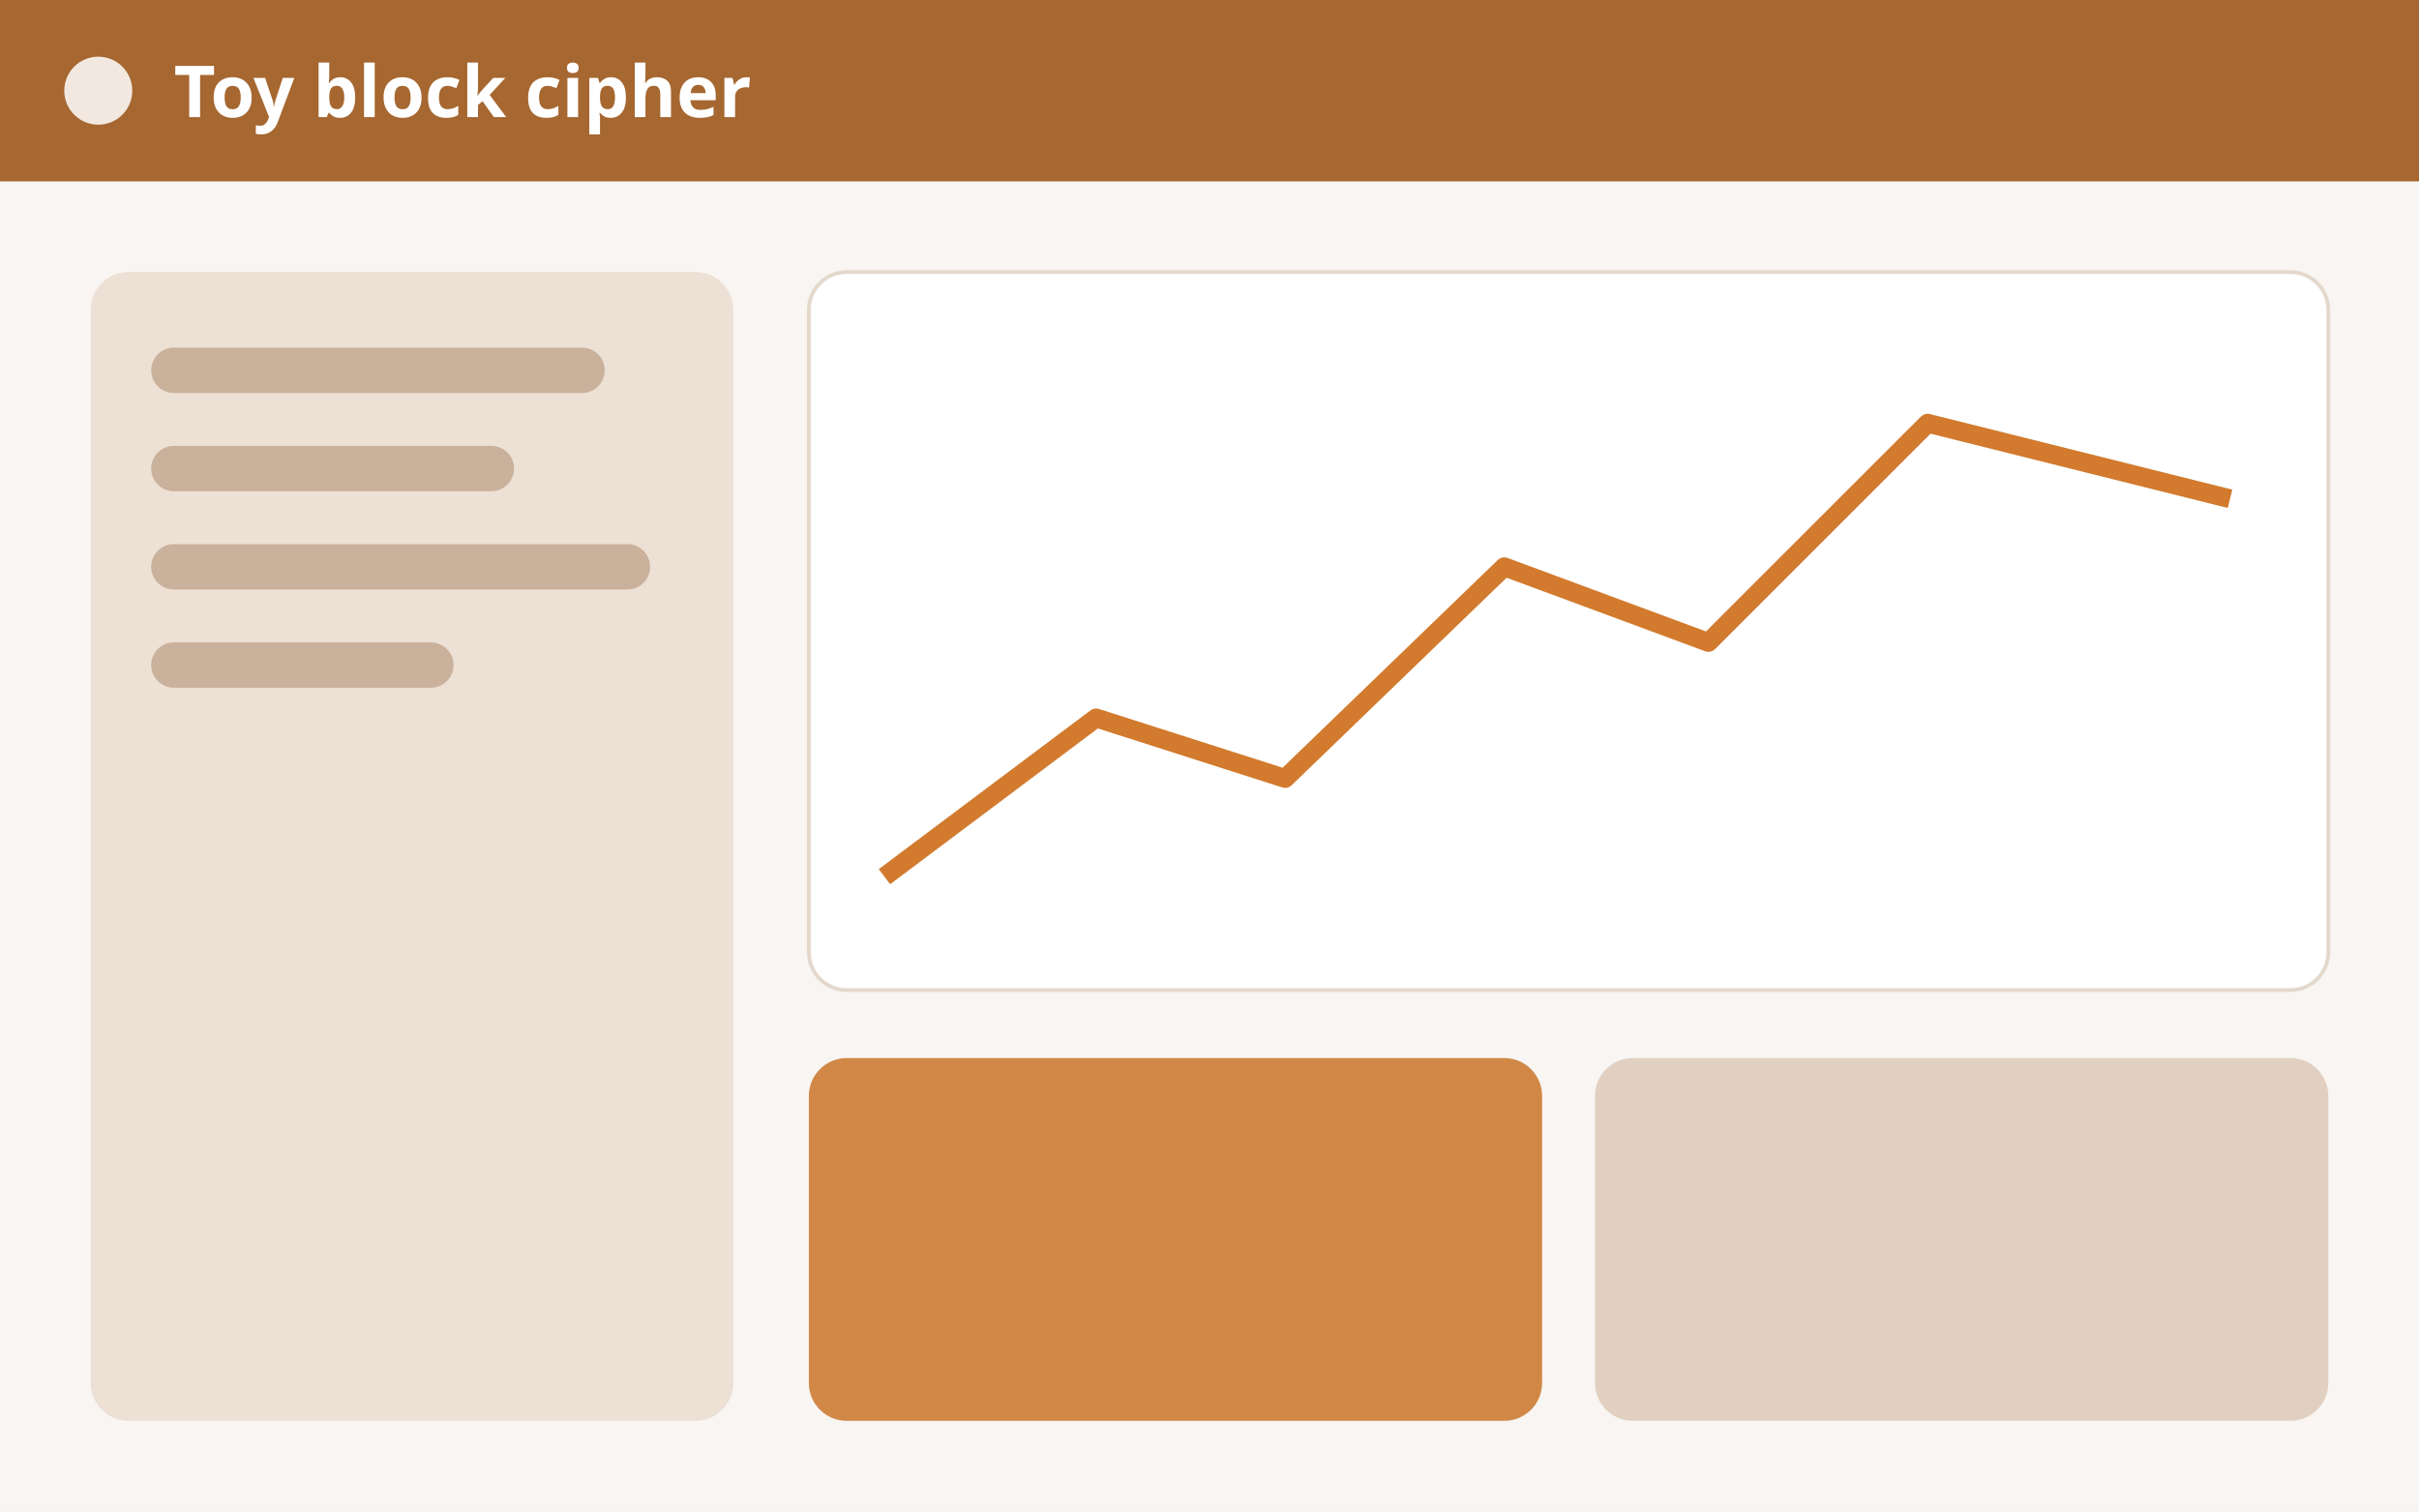
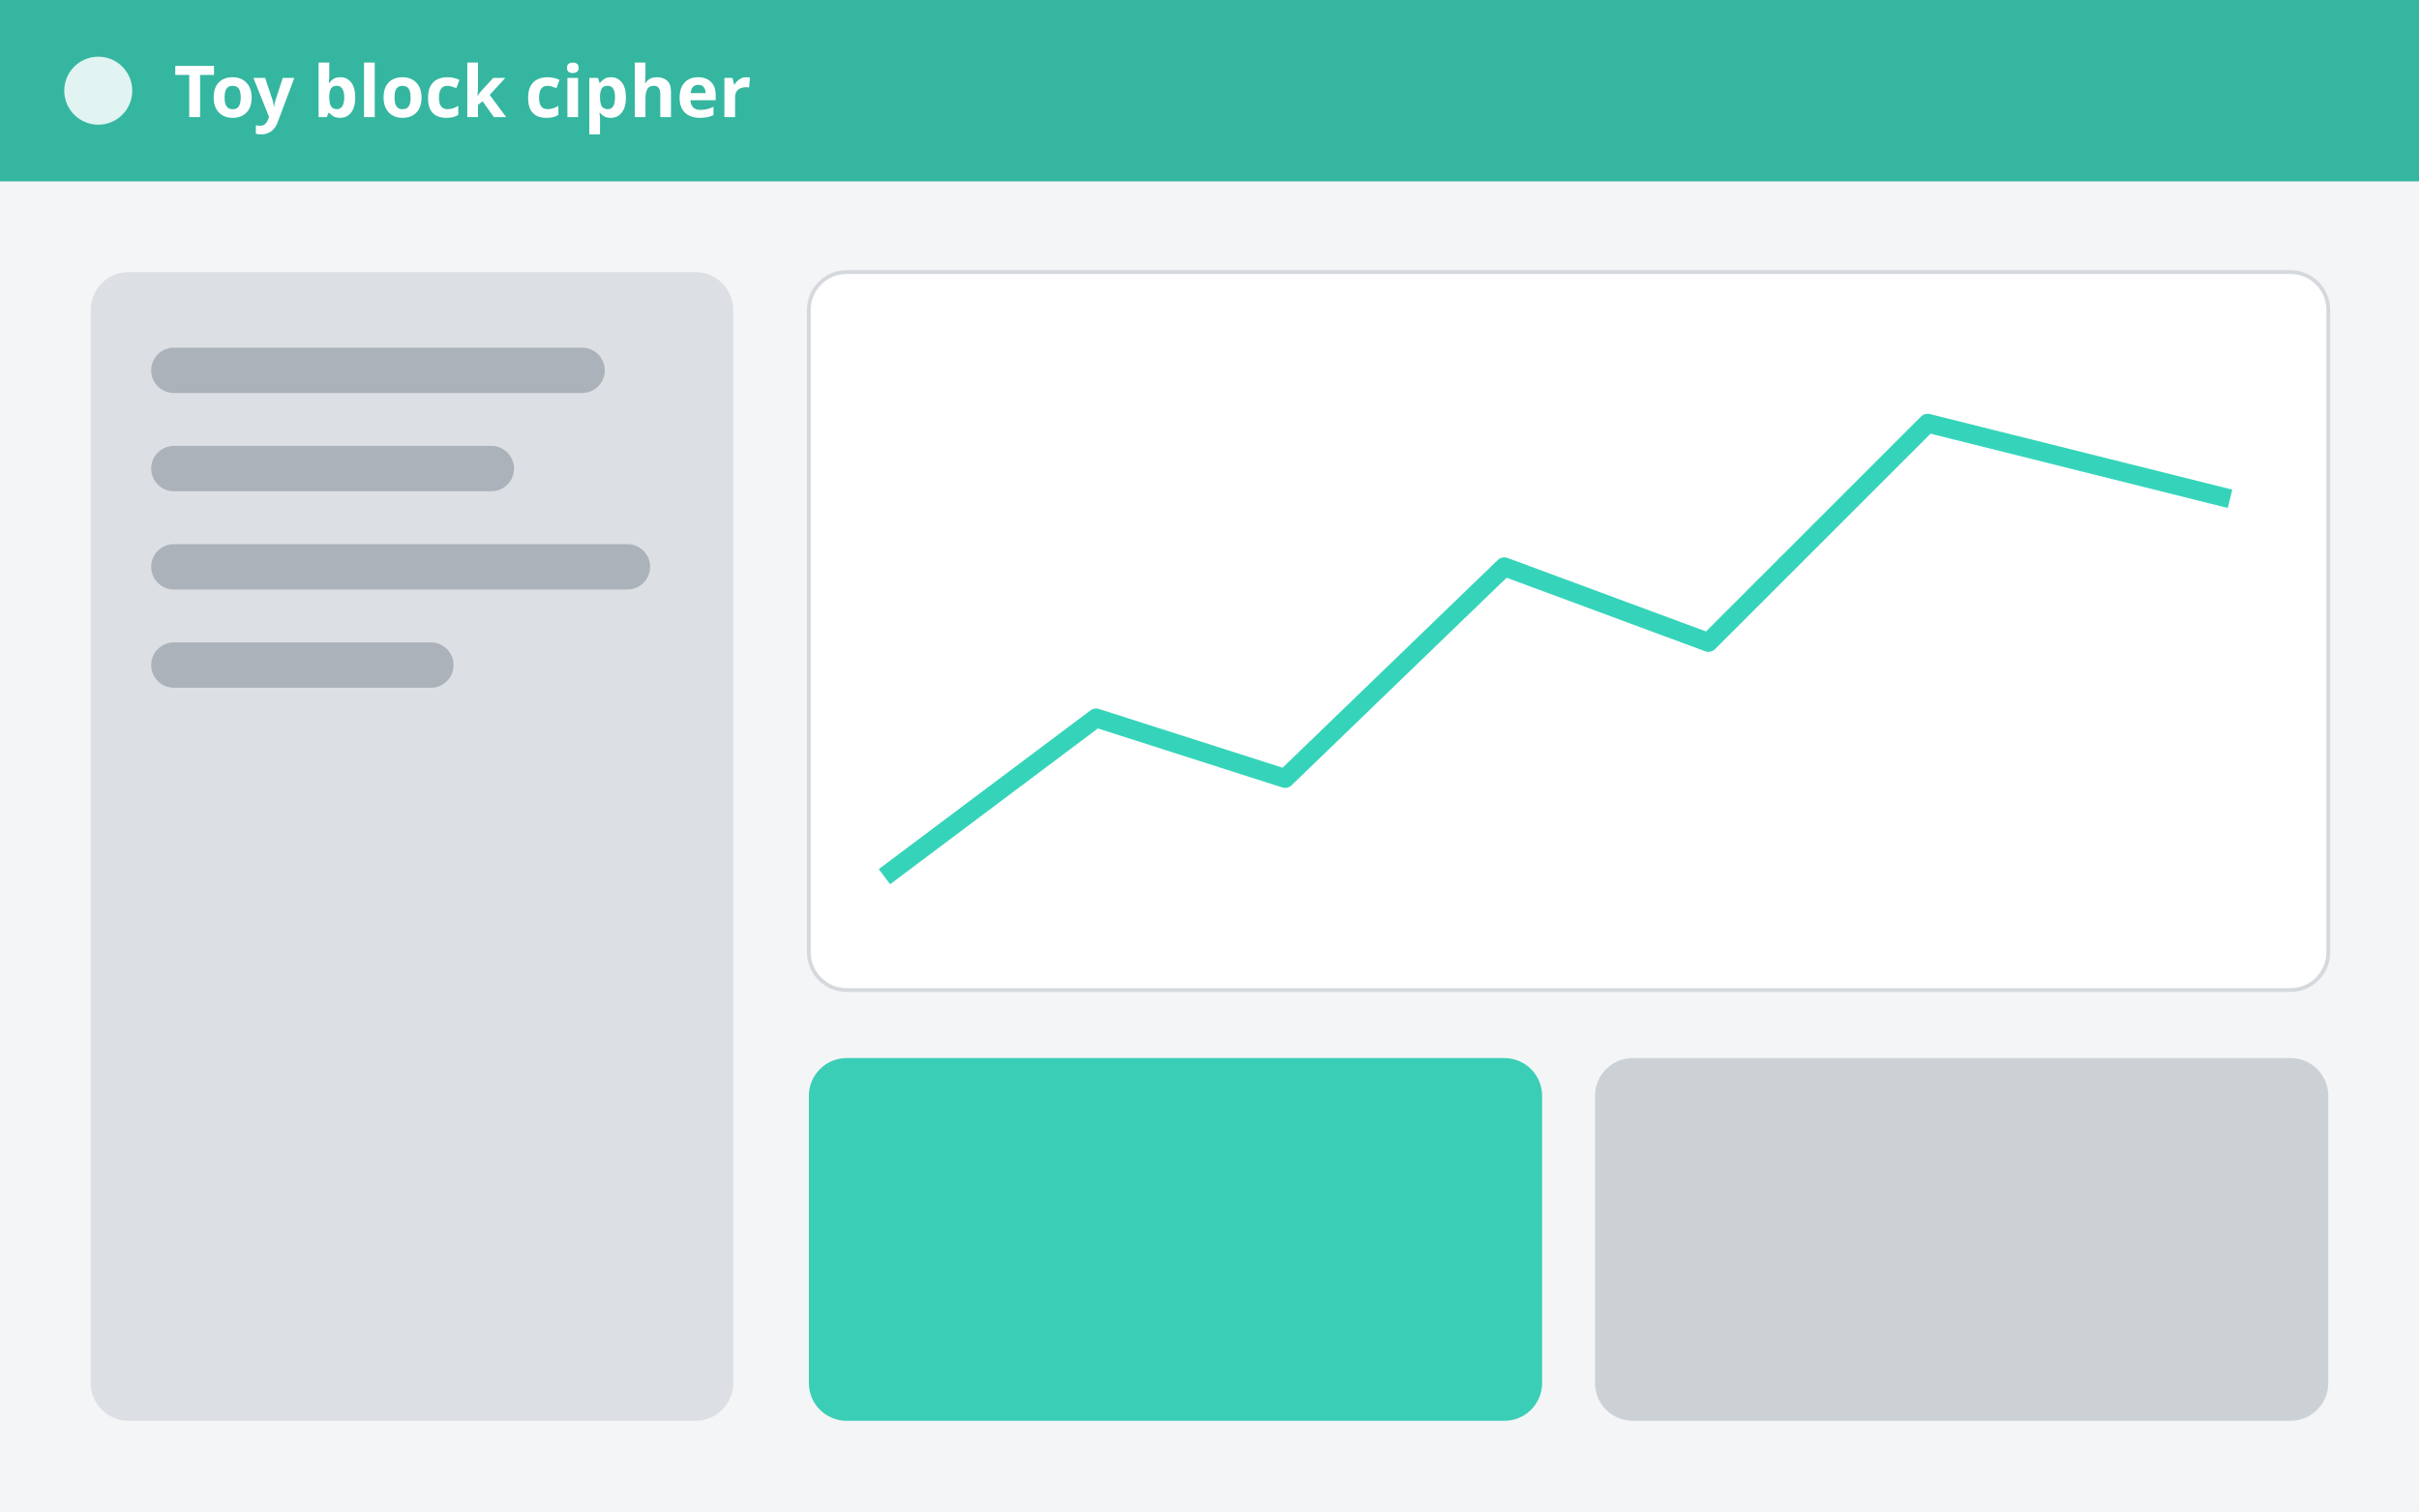
<svg xmlns="http://www.w3.org/2000/svg" width="640" height="400" viewBox="0 0 640 400">
-   <rect width="640" height="400" fill="hsl(28 30% 96%)" />
-   <rect width="640" height="48" fill="hsl(28 55% 42%)" />
+   <rect width="640" height="400" fill="hsl(212 10% 96%)" />
+   <rect width="640" height="48" fill="hsl(170 55% 46%)" />
  <circle cx="26" cy="24" r="9" fill="#fff" opacity=".85" />
  <text x="46" y="31" font-family="system-ui, sans-serif" font-size="19" font-weight="600" fill="#fff">Toy block cipher</text>
-   <rect x="24" y="72" width="170" height="304" rx="10" fill="hsl(28 40% 88%)" />
-   <g fill="hsl(28 30% 70%)">
+   <rect x="24" y="72" width="170" height="304" rx="10" fill="hsl(212 13% 88%)" />
+   <g fill="hsl(212 10% 70%)">
    <rect x="40" y="92" width="120" height="12" rx="6" />
    <rect x="40" y="118" width="96" height="12" rx="6" />
    <rect x="40" y="144" width="132" height="12" rx="6" />
    <rect x="40" y="170" width="80" height="12" rx="6" />
  </g>
-   <rect x="214" y="72" width="402" height="190" rx="10" fill="#fff" stroke="hsl(28 30% 85%)" />
-   <polyline points="234,232 290,190 340,206 398,150 452,170 510,112 590,132" fill="none" stroke="hsl(28 65% 50%)" stroke-width="5" stroke-linejoin="round" />
-   <rect x="214" y="280" width="194" height="96" rx="10" fill="hsl(28 60% 55%)" />
-   <rect x="422" y="280" width="194" height="96" rx="10" fill="hsl(28 35% 82%)" />
+   <rect x="214" y="72" width="402" height="190" rx="10" fill="#fff" stroke="hsl(212 10% 85%)" />
+   <polyline points="234,232 290,190 340,206 398,150 452,170 510,112 590,132" fill="none" stroke="hsl(170 65% 52%)" stroke-width="5" stroke-linejoin="round" />
+   <rect x="214" y="280" width="194" height="96" rx="10" fill="hsl(170 60% 52%)" />
+   <rect x="422" y="280" width="194" height="96" rx="10" fill="hsl(212 11% 82%)" />
</svg>
